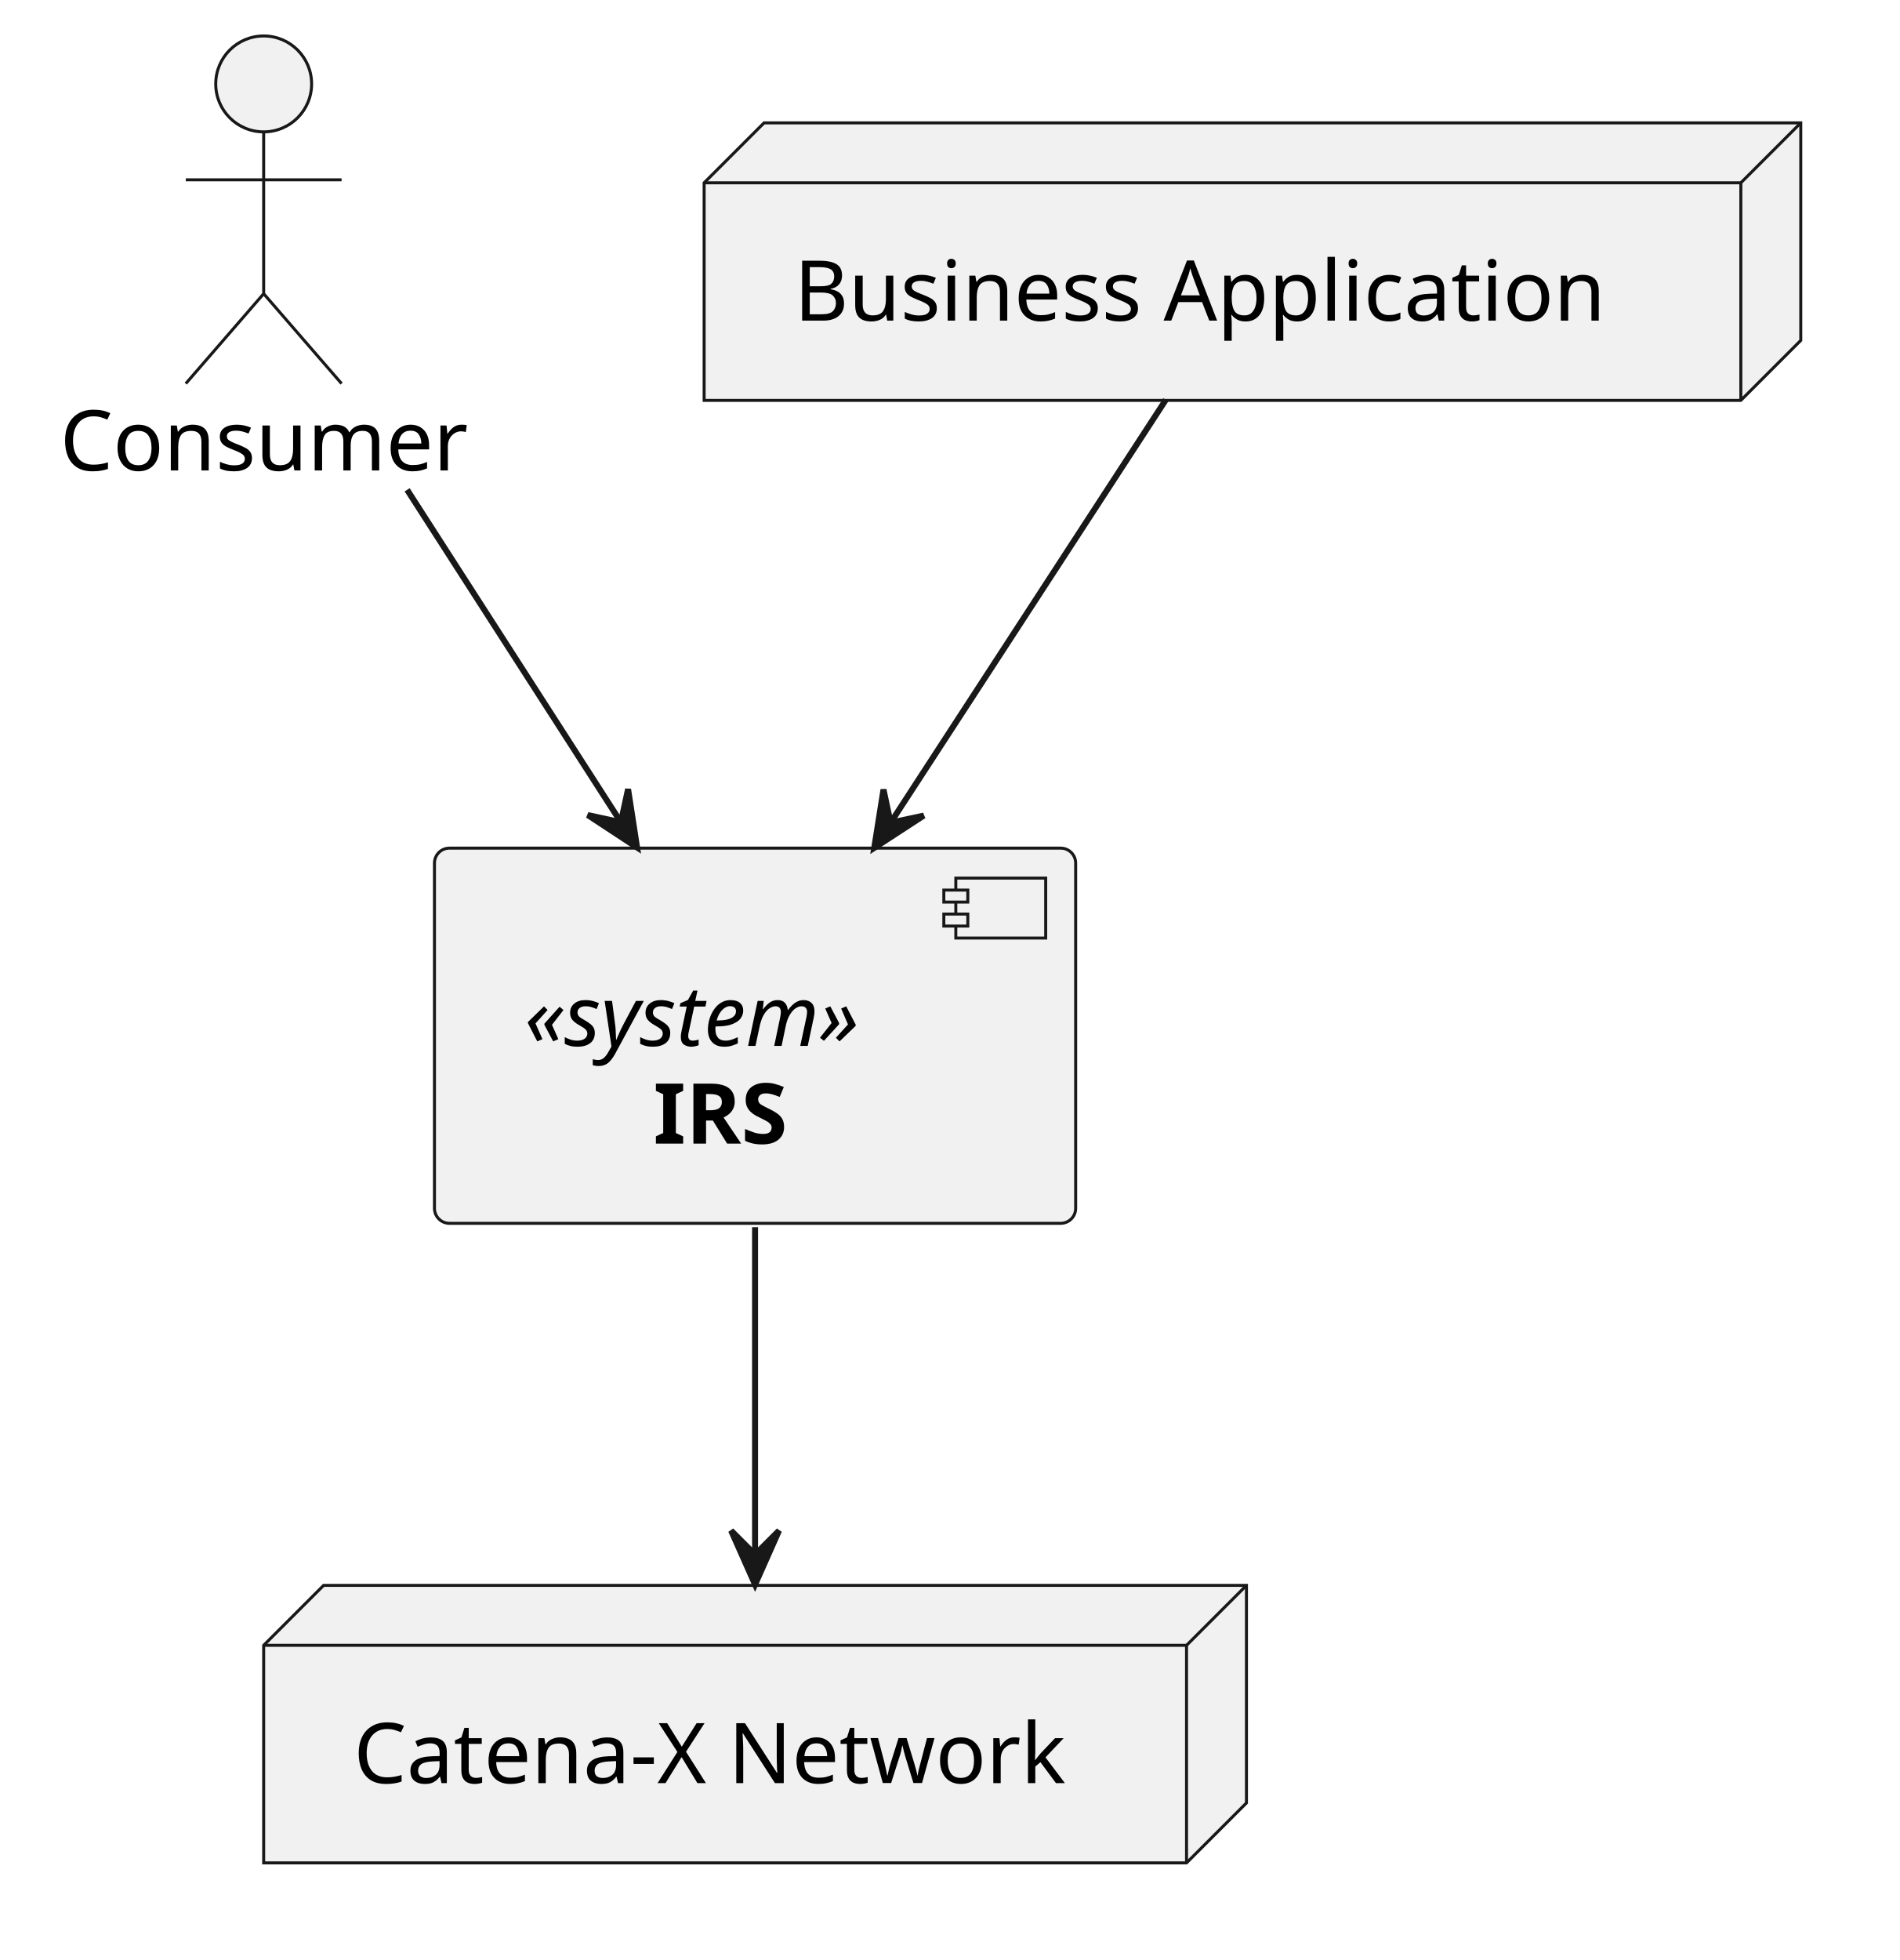
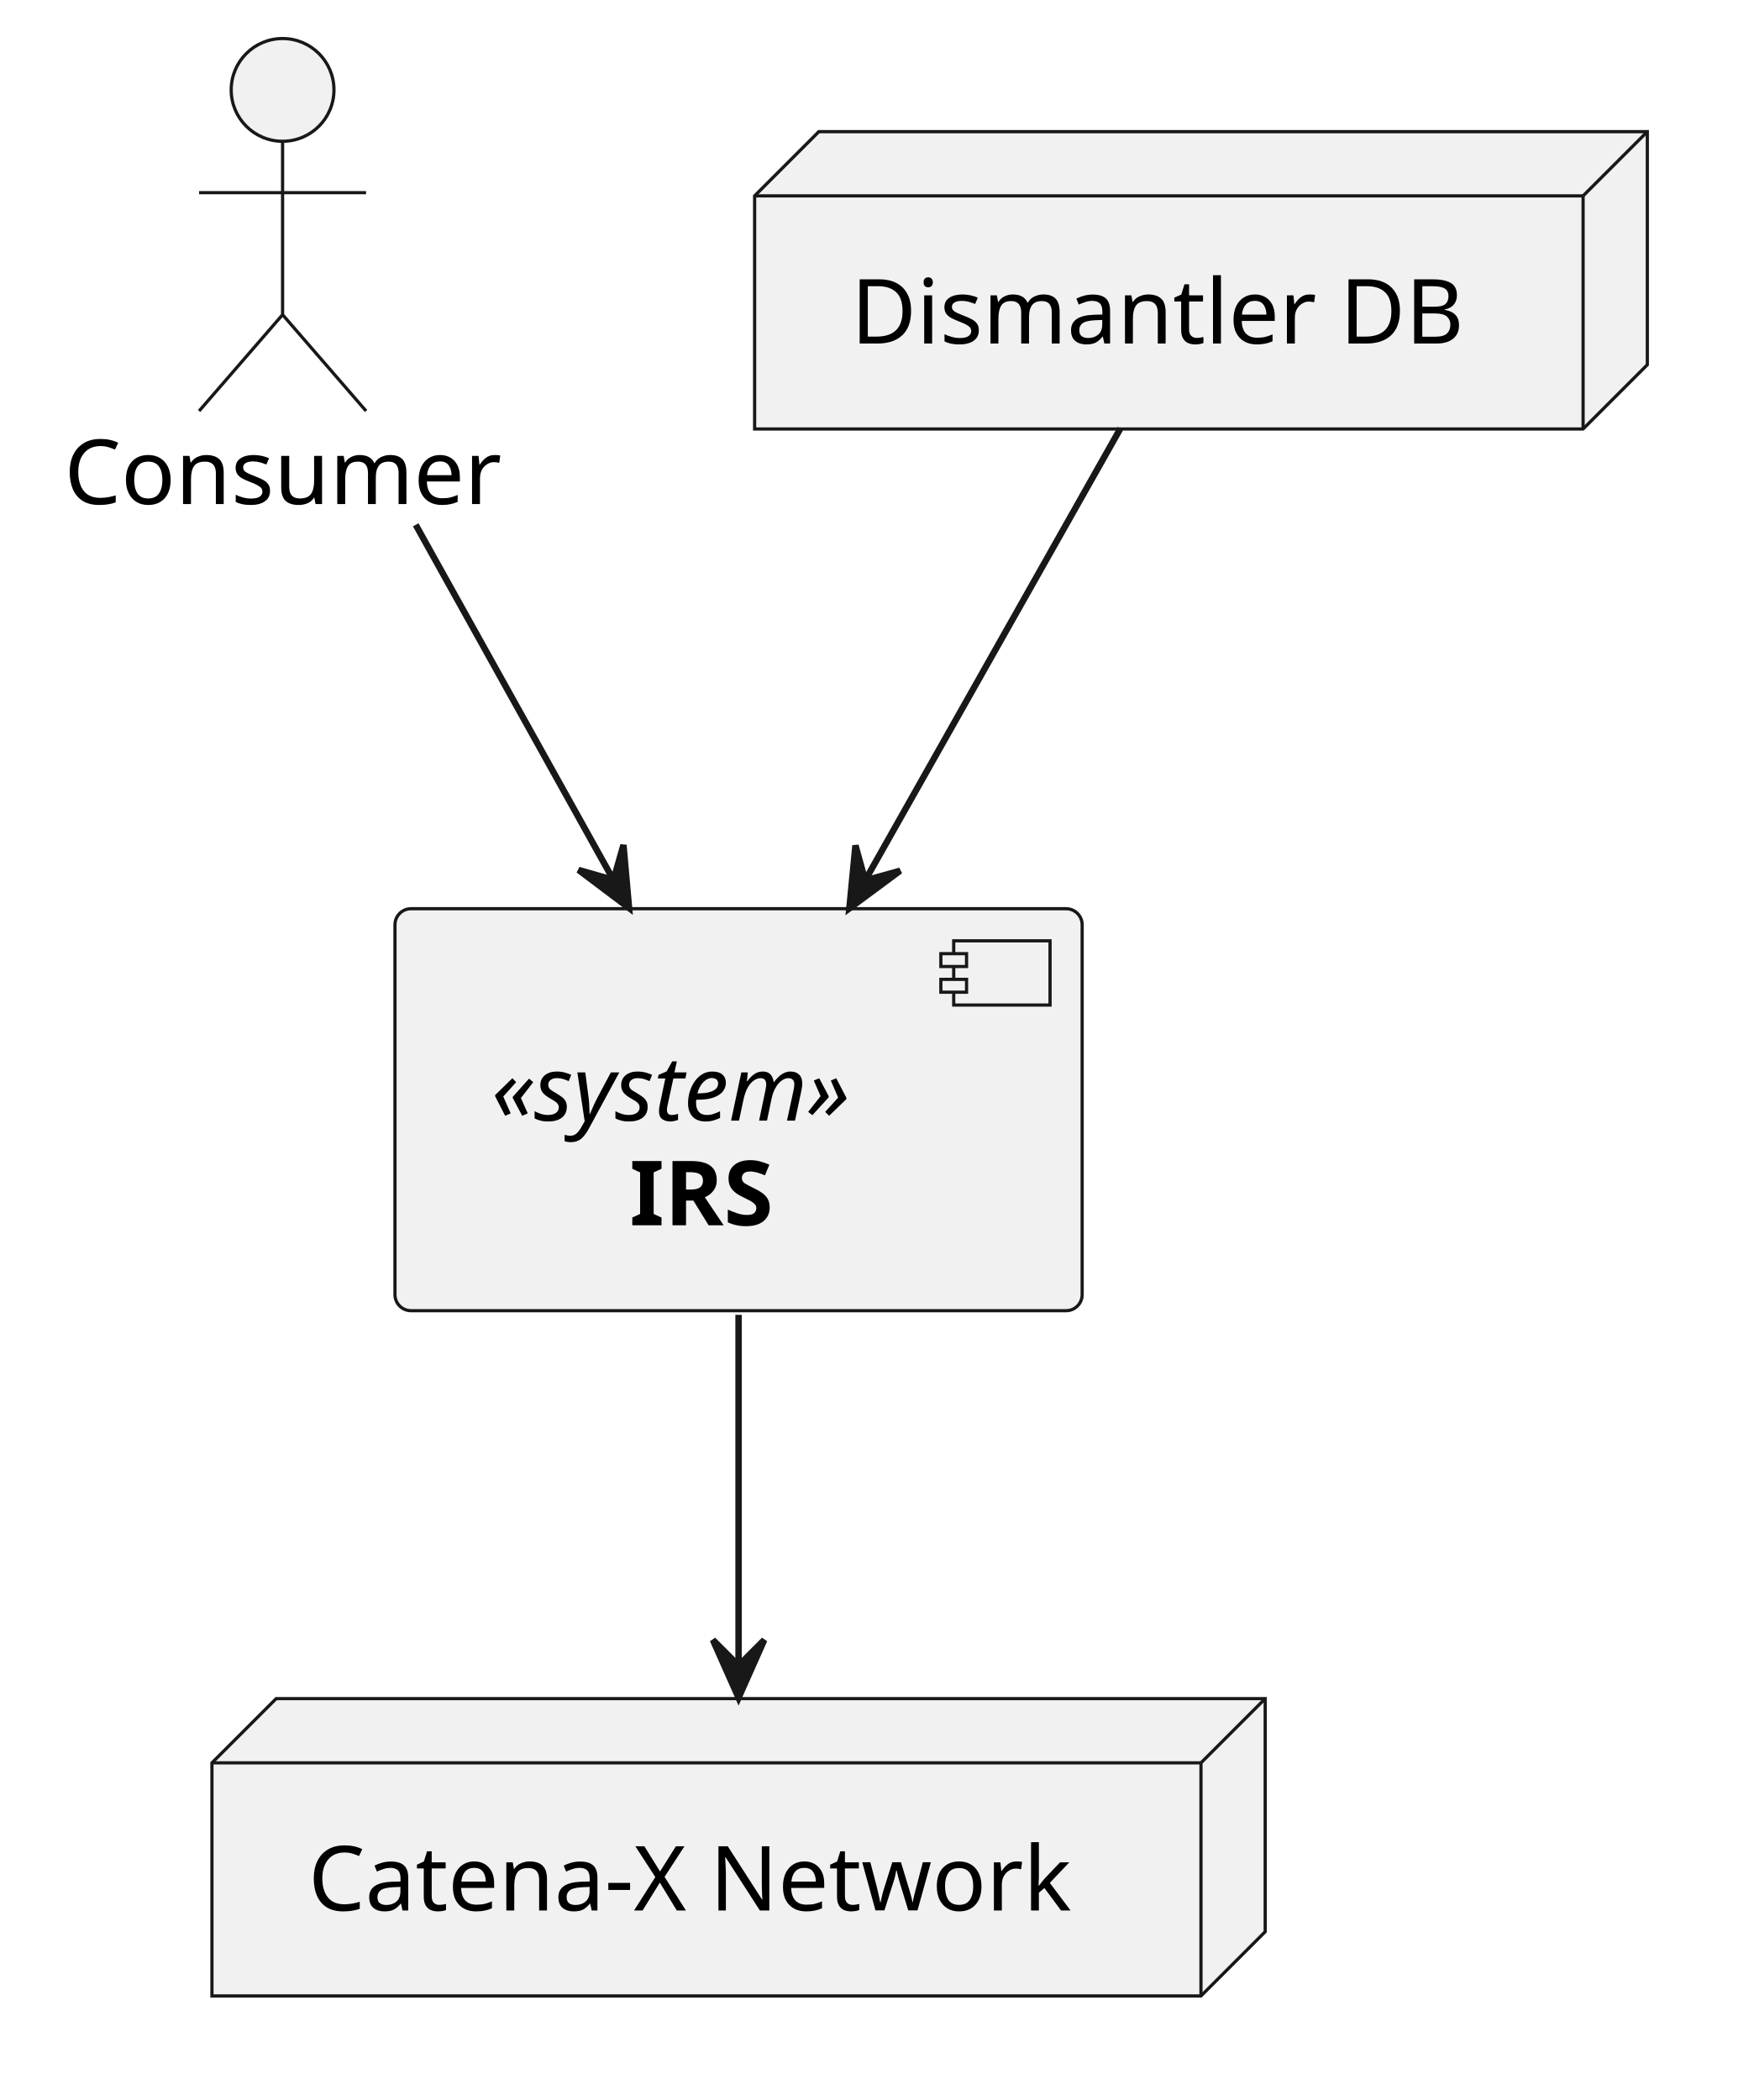
- <svg xmlns="http://www.w3.org/2000/svg" contentStyleType="text/css" height="327px" preserveAspectRatio="none" style="width:317px;height:327px;background:#FFFFFF;" version="1.1" viewBox="0 0 317 327" width="317px" zoomAndPan="magnify">
+ <svg xmlns="http://www.w3.org/2000/svg" contentStyleType="text/css" height="327px" preserveAspectRatio="none" style="width:273px;height:327px;background:#FFFFFF;" version="1.1" viewBox="0 0 273 327" width="273px" zoomAndPan="magnify">
  <defs />
  <g>
    <g id="elem_CON">
      <ellipse cx="44" cy="14" fill="#F1F1F1" rx="8" ry="8" style="stroke:#181818;stroke-width:0.5;" />
      <path d="M44,22 L44,49 M31,30 L57,30 M44,49 L31,64 M44,49 L57,64 " fill="none" style="stroke:#181818;stroke-width:0.5;" />
      <text fill="#000000" font-family="sans-serif" font-size="14" lengthAdjust="spacing" textLength="72" x="10" y="78.495">Consumer</text>
    </g>
    <g id="elem_CE">
-       <polygon fill="#F1F1F1" points="117.5,30.5,127.5,20.5,300.5,20.5,300.5,56.797,290.5,66.797,117.5,66.797,117.5,30.5" style="stroke:#181818;stroke-width:0.5;" />
-       <line style="stroke:#181818;stroke-width:0.5;" x1="290.5" x2="300.5" y1="30.5" y2="20.5" />
-       <line style="stroke:#181818;stroke-width:0.5;" x1="117.5" x2="290.5" y1="30.5" y2="30.5" />
-       <line style="stroke:#181818;stroke-width:0.5;" x1="290.5" x2="290.5" y1="30.5" y2="66.797" />
-       <text fill="#000000" font-family="sans-serif" font-size="14" lengthAdjust="spacing" textLength="143" x="132.5" y="53.495">Business Application</text>
+       <polygon fill="#F1F1F1" points="117.5,30.5,127.5,20.5,256.5,20.5,256.5,56.797,246.5,66.797,117.5,66.797,117.5,30.5" style="stroke:#181818;stroke-width:0.5;" />
+       <line style="stroke:#181818;stroke-width:0.5;" x1="246.5" x2="256.5" y1="30.5" y2="20.5" />
+       <line style="stroke:#181818;stroke-width:0.5;" x1="117.5" x2="246.5" y1="30.5" y2="30.5" />
+       <line style="stroke:#181818;stroke-width:0.5;" x1="246.5" x2="246.5" y1="30.5" y2="66.797" />
+       <text fill="#000000" font-family="sans-serif" font-size="14" lengthAdjust="spacing" textLength="99" x="132.5" y="53.495">Dismantler DB</text>
    </g>
    <g id="elem_IRS">
-       <rect fill="#F1F1F1" height="62.594" rx="2.5" ry="2.5" style="stroke:#181818;stroke-width:0.5;" width="107" x="72.5" y="141.5" />
-       <rect fill="#F1F1F1" height="10" style="stroke:#181818;stroke-width:0.5;" width="15" x="159.5" y="146.5" />
-       <rect fill="#F1F1F1" height="2" style="stroke:#181818;stroke-width:0.5;" width="4" x="157.5" y="148.5" />
-       <rect fill="#F1F1F1" height="2" style="stroke:#181818;stroke-width:0.5;" width="4" x="157.5" y="152.5" />
-       <text fill="#000000" font-family="sans-serif" font-size="14" font-style="italic" lengthAdjust="spacing" textLength="67" x="87.5" y="174.495">«system»</text>
-       <text fill="#000000" font-family="sans-serif" font-size="14" font-weight="bold" lengthAdjust="spacing" textLength="24" x="109" y="190.792">IRS</text>
+       <rect fill="#F1F1F1" height="62.594" rx="2.5" ry="2.5" style="stroke:#181818;stroke-width:0.5;" width="107" x="61.5" y="141.5" />
+       <rect fill="#F1F1F1" height="10" style="stroke:#181818;stroke-width:0.5;" width="15" x="148.5" y="146.5" />
+       <rect fill="#F1F1F1" height="2" style="stroke:#181818;stroke-width:0.5;" width="4" x="146.5" y="148.5" />
+       <rect fill="#F1F1F1" height="2" style="stroke:#181818;stroke-width:0.5;" width="4" x="146.5" y="152.5" />
+       <text fill="#000000" font-family="sans-serif" font-size="14" font-style="italic" lengthAdjust="spacing" textLength="67" x="76.5" y="174.495">«system»</text>
+       <text fill="#000000" font-family="sans-serif" font-size="14" font-weight="bold" lengthAdjust="spacing" textLength="24" x="98" y="190.792">IRS</text>
    </g>
    <g id="elem_CX">
-       <polygon fill="#F1F1F1" points="44,274.5,54,264.5,208,264.5,208,300.797,198,310.797,44,310.797,44,274.5" style="stroke:#181818;stroke-width:0.5;" />
-       <line style="stroke:#181818;stroke-width:0.5;" x1="198" x2="208" y1="274.5" y2="264.5" />
-       <line style="stroke:#181818;stroke-width:0.5;" x1="44" x2="198" y1="274.5" y2="274.5" />
-       <line style="stroke:#181818;stroke-width:0.5;" x1="198" x2="198" y1="274.5" y2="310.797" />
-       <text fill="#000000" font-family="sans-serif" font-size="14" lengthAdjust="spacing" textLength="124" x="59" y="297.495">Catena-X Network</text>
+       <polygon fill="#F1F1F1" points="33,274.5,43,264.5,197,264.5,197,300.797,187,310.797,33,310.797,33,274.5" style="stroke:#181818;stroke-width:0.5;" />
+       <line style="stroke:#181818;stroke-width:0.5;" x1="187" x2="197" y1="274.5" y2="264.5" />
+       <line style="stroke:#181818;stroke-width:0.5;" x1="33" x2="187" y1="274.5" y2="274.5" />
+       <line style="stroke:#181818;stroke-width:0.5;" x1="187" x2="187" y1="274.5" y2="310.797" />
+       <text fill="#000000" font-family="sans-serif" font-size="14" lengthAdjust="spacing" textLength="124" x="48" y="297.495">Catena-X Network</text>
    </g>
    <g id="link_CE_IRS">
-       <path d="M194.54,66.71 C181.92,86.11 163.37,114.59 148.76,137.04 " fill="none" id="CE-to-IRS" style="stroke:#181818;stroke-width:1.0;" />
-       <polygon fill="#181818" points="145.89,141.45,154.143,136.075,148.61,137.255,147.431,131.722,145.89,141.45" style="stroke:#181818;stroke-width:1.0;" />
+       <path d="M174.46,66.71 C163.5,86.11 147.42,114.59 134.74,137.04 " fill="none" id="CE-to-IRS" style="stroke:#181818;stroke-width:1.0;" />
+       <polygon fill="#181818" points="132.25,141.45,140.163,135.587,134.712,137.098,133.201,131.647,132.25,141.45" style="stroke:#181818;stroke-width:1.0;" />
    </g>
    <g id="link_CON_IRS">
-       <path d="M67.94,81.72 C79.18,99.2 92.51,119.92 103.56,137.1 " fill="none" id="CON-to-IRS" style="stroke:#181818;stroke-width:1.0;" />
-       <polygon fill="#181818" points="106.31,141.39,104.808,131.656,103.606,137.184,98.079,135.982,106.31,141.39" style="stroke:#181818;stroke-width:1.0;" />
+       <path d="M64.73,81.72 C74.38,99.06 85.81,119.57 95.32,136.67 " fill="none" id="CON-to-IRS" style="stroke:#181818;stroke-width:1.0;" />
+       <polygon fill="#181818" points="97.95,141.39,97.076,131.58,95.522,137.019,90.083,135.465,97.95,141.39" style="stroke:#181818;stroke-width:1.0;" />
    </g>
    <g id="link_IRS_CX">
-       <path d="M126,204.74 C126,221.69 126,242.56 126,258.97 " fill="none" id="IRS-to-CX" style="stroke:#181818;stroke-width:1.0;" />
-       <polygon fill="#181818" points="126,264.36,130,255.36,126,259.36,122,255.36,126,264.36" style="stroke:#181818;stroke-width:1.0;" />
+       <path d="M115,204.74 C115,221.69 115,242.56 115,258.97 " fill="none" id="IRS-to-CX" style="stroke:#181818;stroke-width:1.0;" />
+       <polygon fill="#181818" points="115,264.36,119,255.36,115,259.36,111,255.36,115,264.36" style="stroke:#181818;stroke-width:1.0;" />
    </g>
  </g>
</svg>
